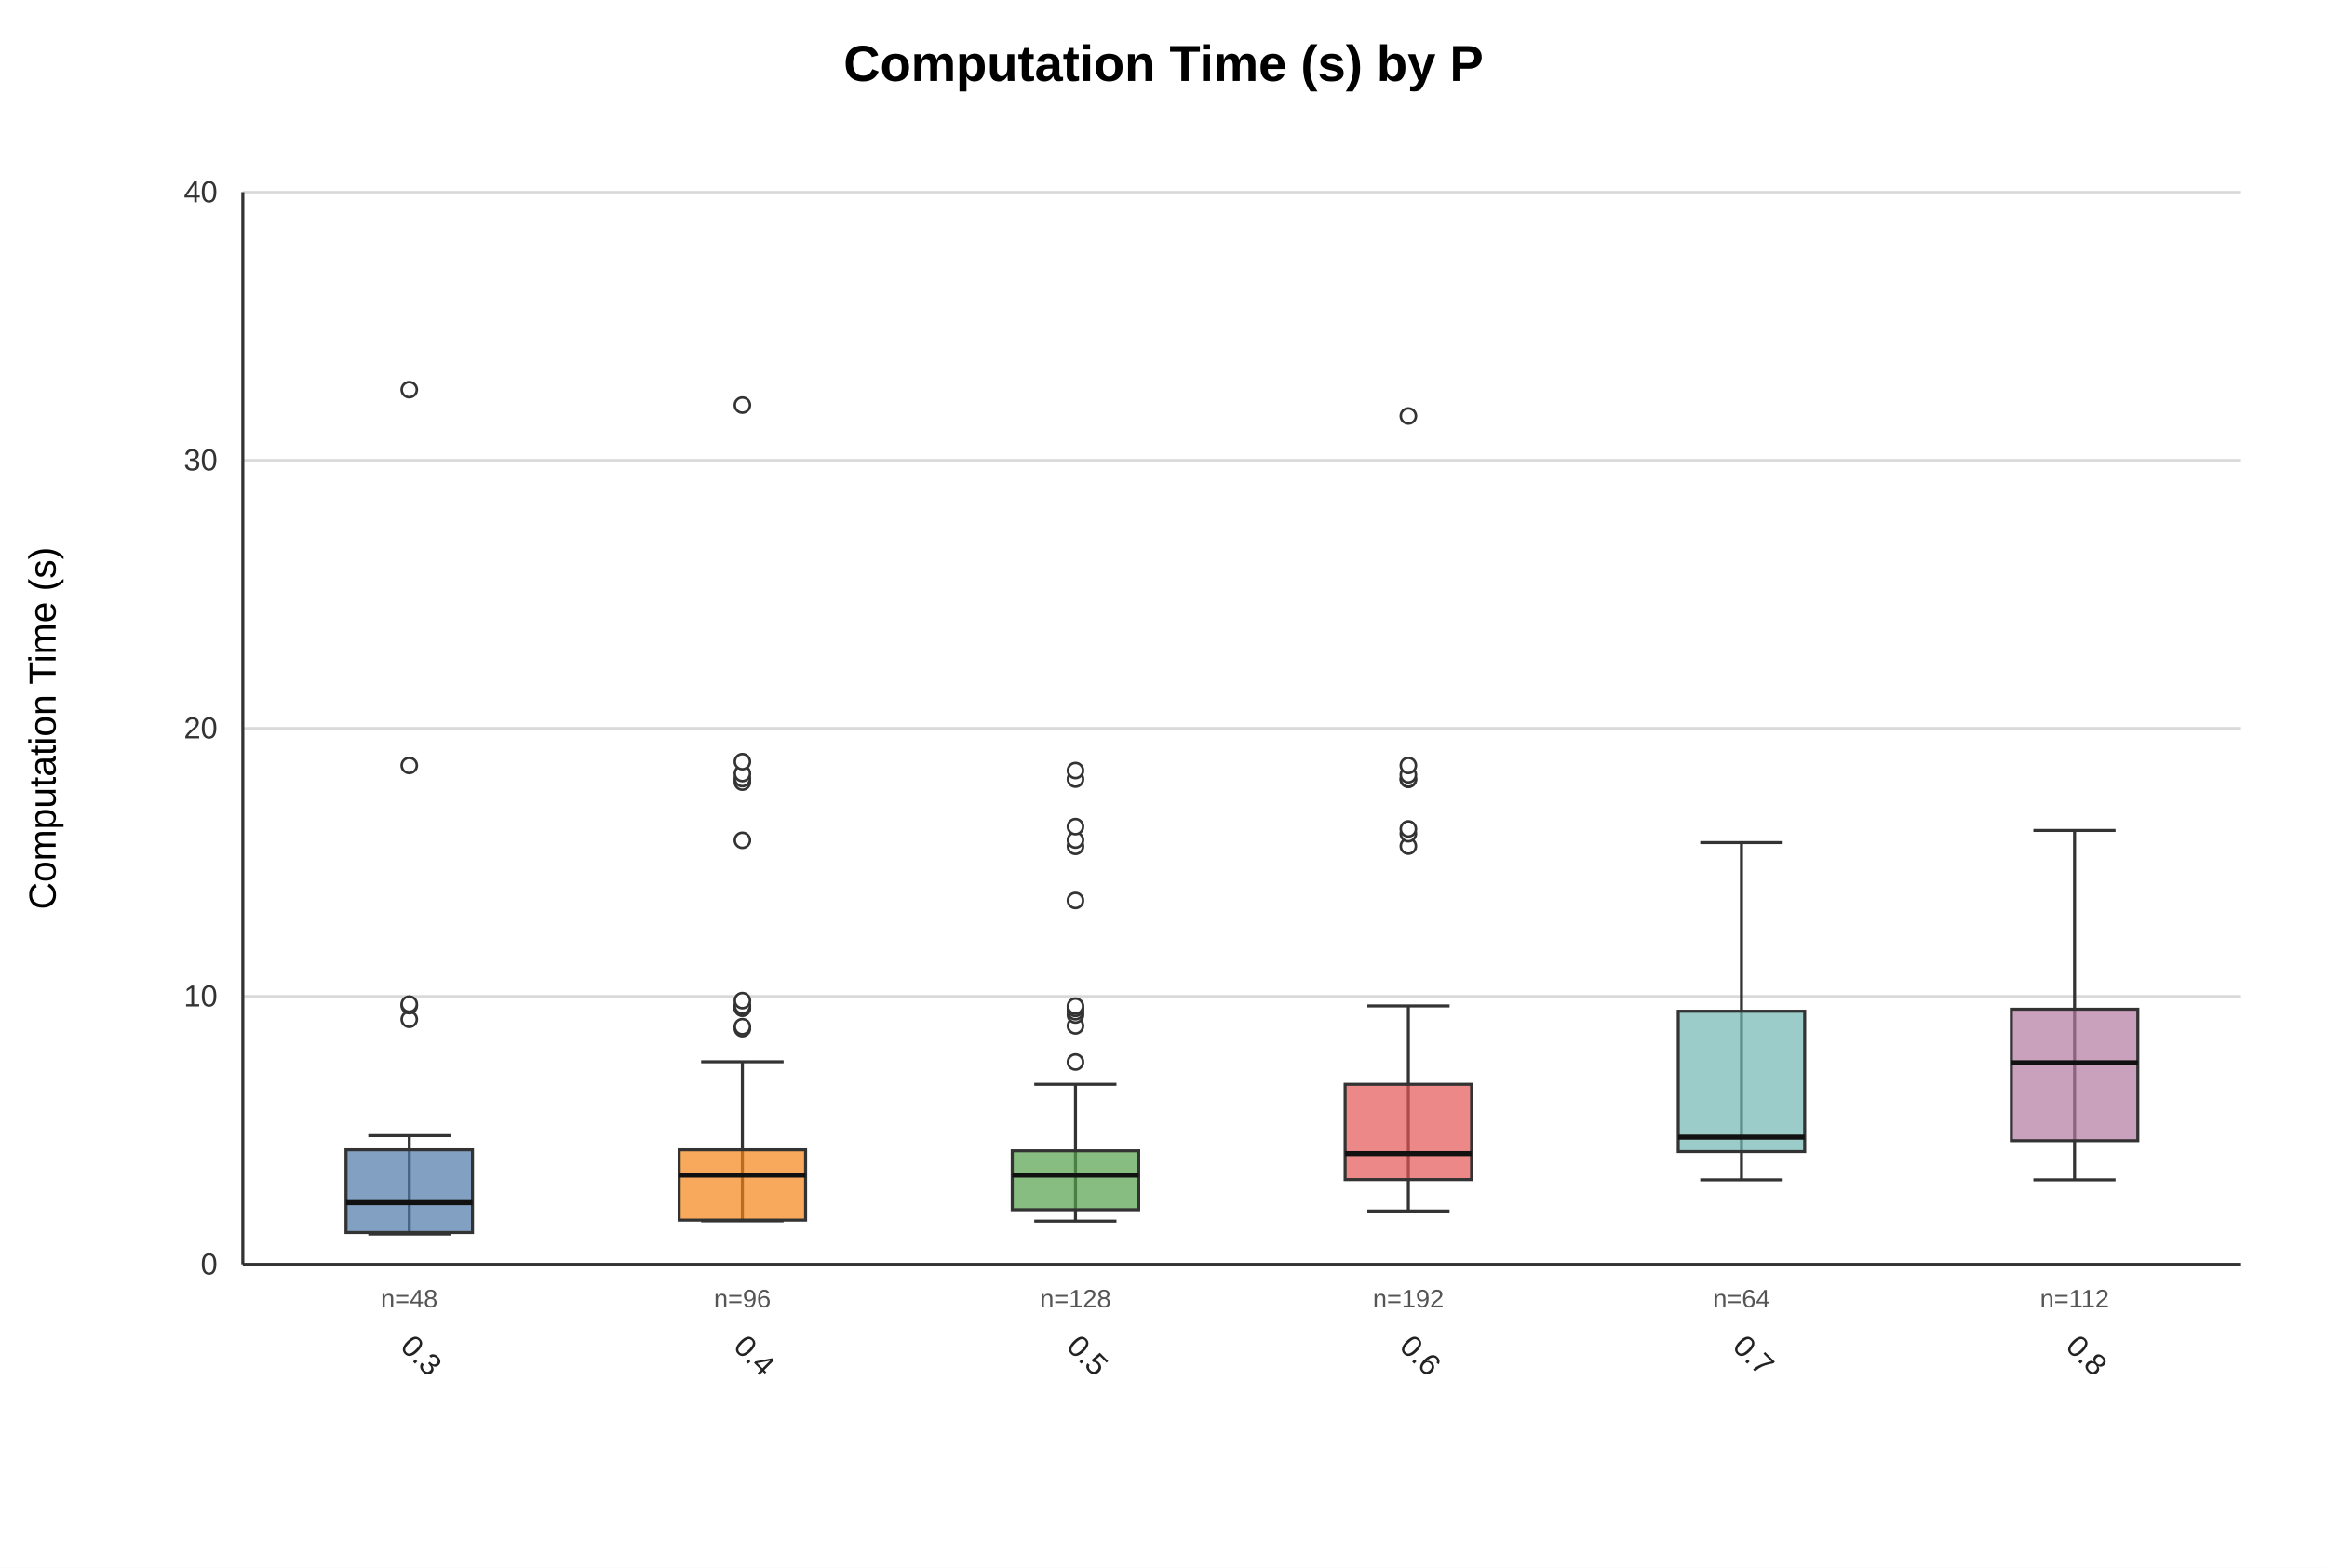
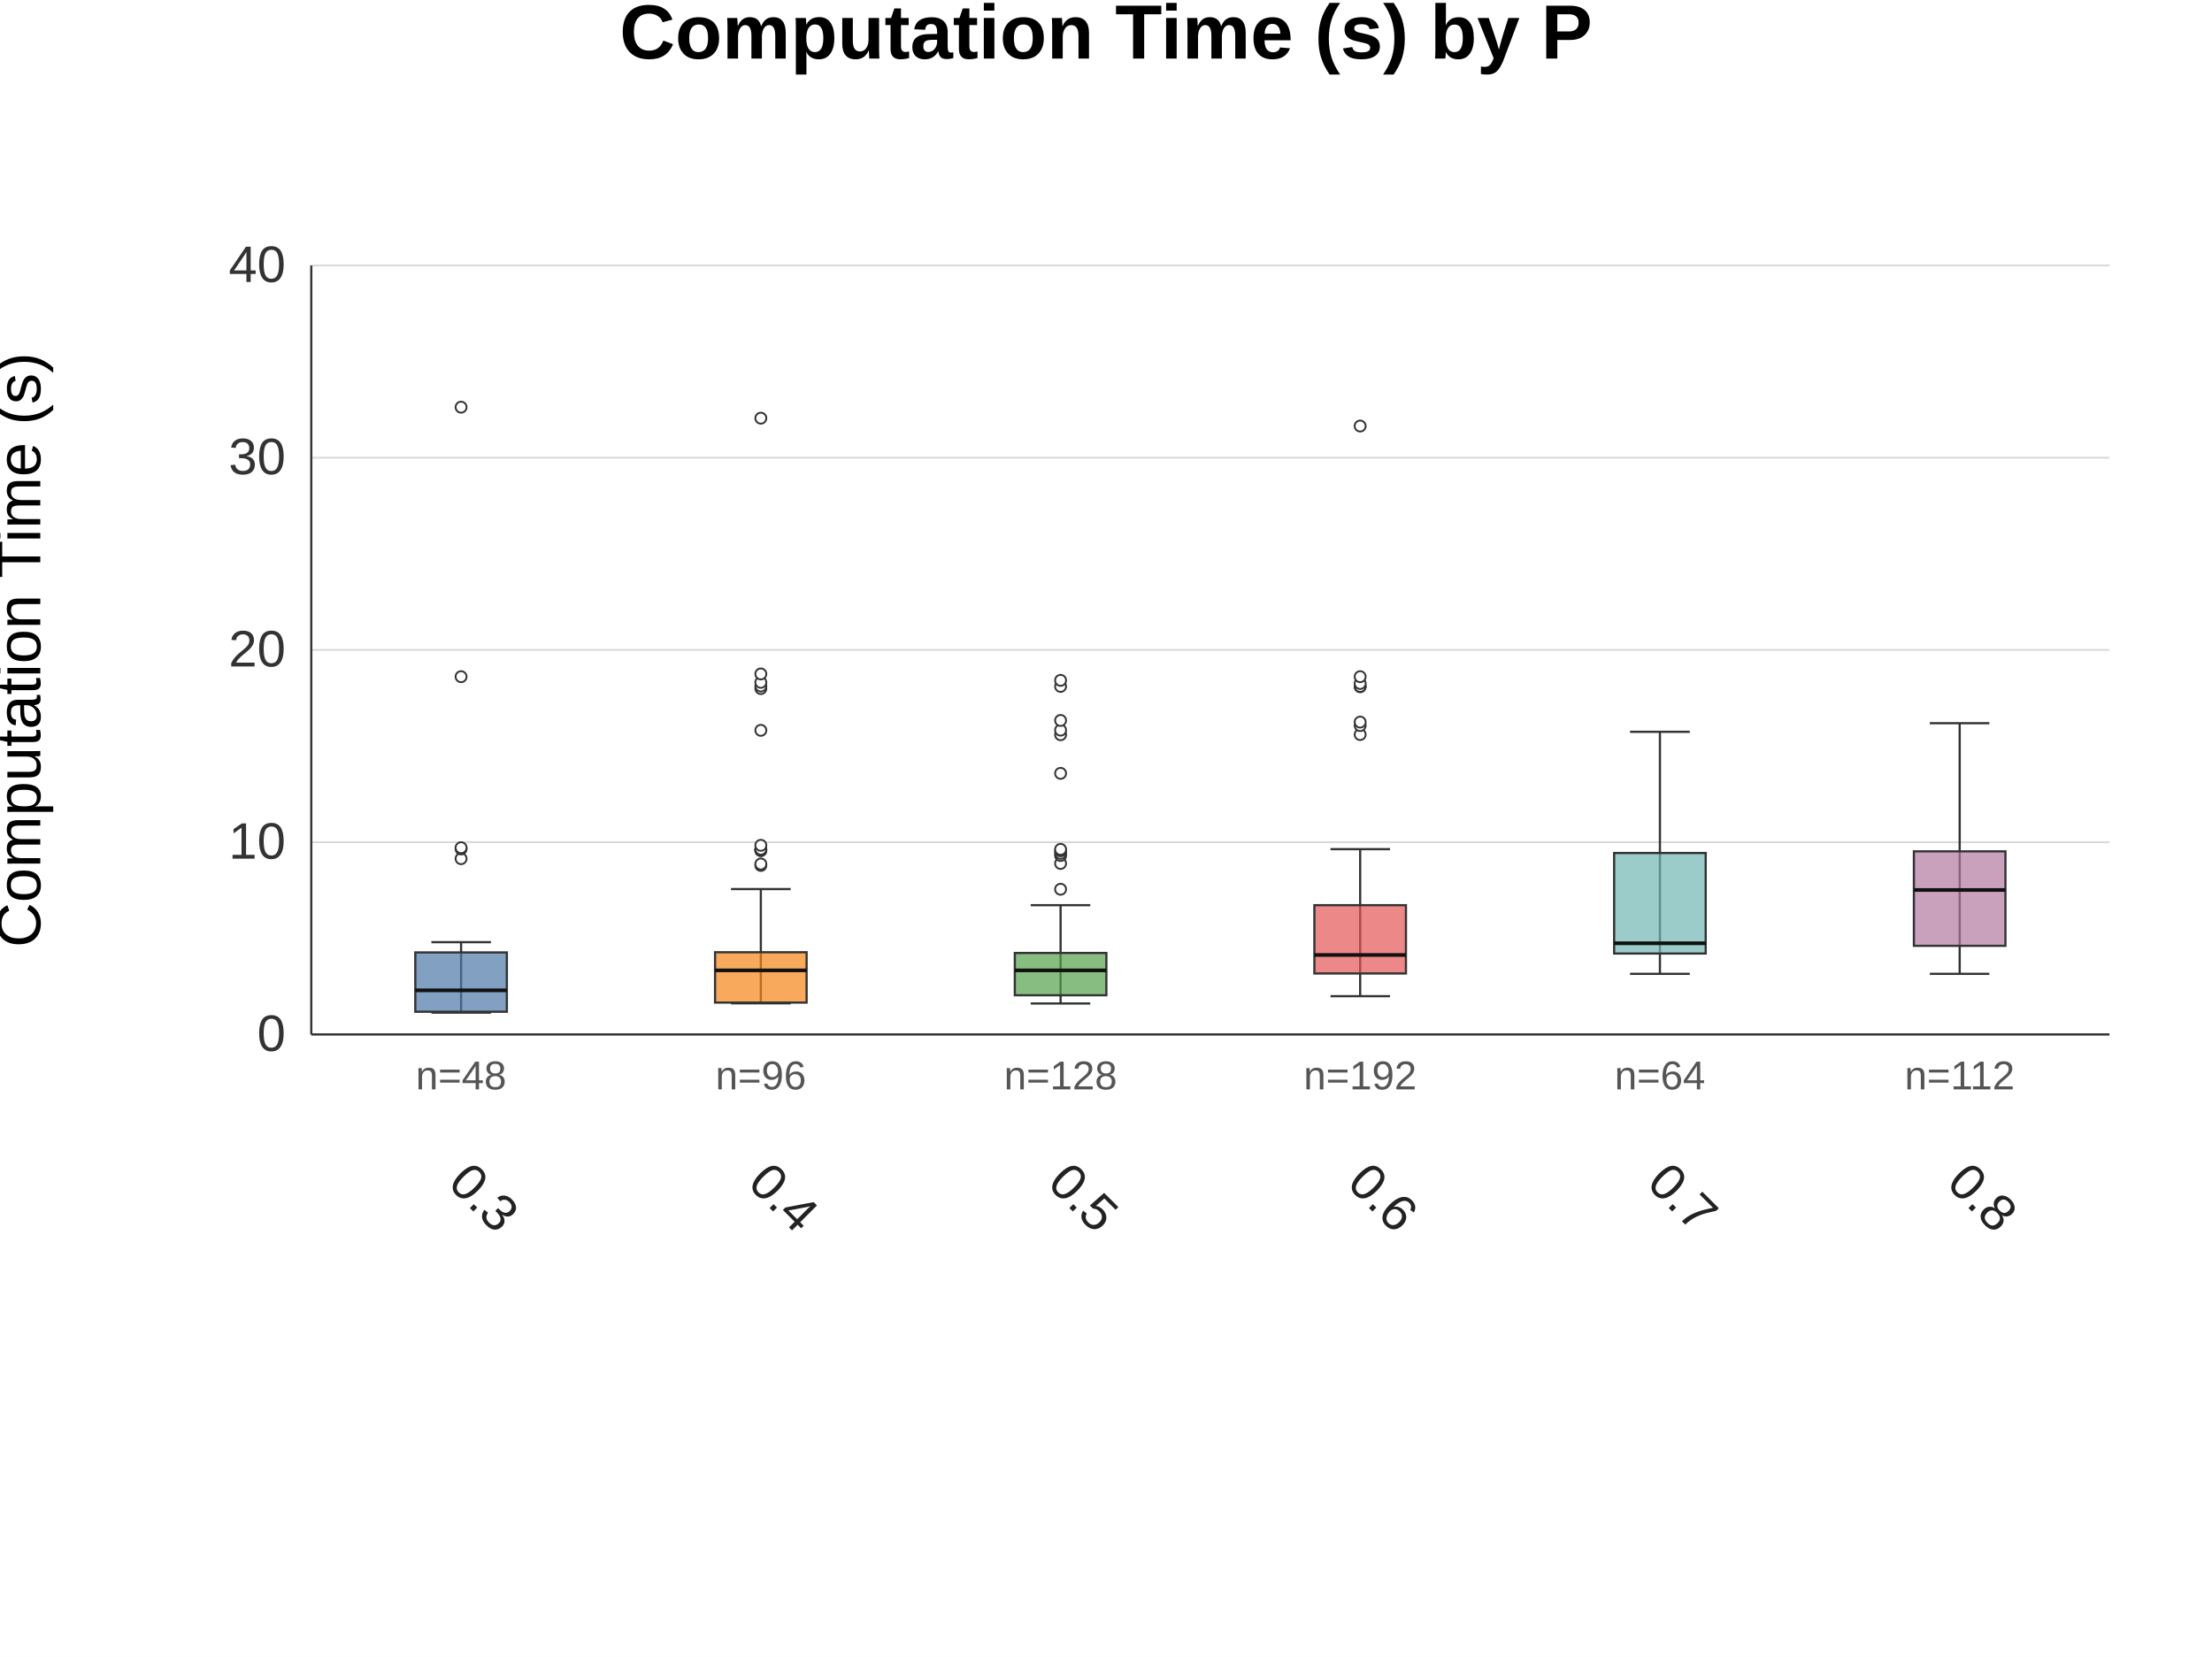
- <svg xmlns="http://www.w3.org/2000/svg" width="920" height="620" viewBox="0 0 920 620">
-   <rect x="0" y="0" width="920" height="620" fill="#ffffff" />
-   <text x="460.0" y="32" text-anchor="middle" font-family="Arial, sans-serif" font-size="20" font-weight="700">Computation Time (s) by P</text>
-   <text transform="translate(22 288.0) rotate(-90)" text-anchor="middle" font-family="Arial, sans-serif" font-size="15">Computation Time (s)</text>
-   <line x1="96" y1="500.0" x2="886" y2="500.0" stroke="#d9d9d9" stroke-width="1" />
-   <text x="86" y="504.0" text-anchor="end" font-family="Arial, sans-serif" font-size="12" fill="#333333">0</text>
-   <line x1="96" y1="394.0" x2="886" y2="394.0" stroke="#d9d9d9" stroke-width="1" />
-   <text x="86" y="398.0" text-anchor="end" font-family="Arial, sans-serif" font-size="12" fill="#333333">10</text>
-   <line x1="96" y1="288.0" x2="886" y2="288.0" stroke="#d9d9d9" stroke-width="1" />
-   <text x="86" y="292.0" text-anchor="end" font-family="Arial, sans-serif" font-size="12" fill="#333333">20</text>
-   <line x1="96" y1="182.0" x2="886" y2="182.0" stroke="#d9d9d9" stroke-width="1" />
-   <text x="86" y="186.0" text-anchor="end" font-family="Arial, sans-serif" font-size="12" fill="#333333">30</text>
-   <line x1="96" y1="76.0" x2="886" y2="76.0" stroke="#d9d9d9" stroke-width="1" />
-   <text x="86" y="80.0" text-anchor="end" font-family="Arial, sans-serif" font-size="12" fill="#333333">40</text>
-   <line x1="96" y1="76" x2="96" y2="500" stroke="#333333" stroke-width="1.2" />
-   <line x1="96" y1="500" x2="886" y2="500" stroke="#333333" stroke-width="1.2" />
-   <line x1="161.8" y1="449.1" x2="161.8" y2="488.0" stroke="#333333" stroke-width="1.2" />
-   <line x1="145.6" y1="449.1" x2="178.1" y2="449.1" stroke="#333333" stroke-width="1.2" />
-   <line x1="145.6" y1="488.0" x2="178.1" y2="488.0" stroke="#333333" stroke-width="1.2" />
-   <rect x="136.8" y="454.7" width="50.0" height="32.7" fill="#4C78A8" fill-opacity="0.70" stroke="#333333" stroke-width="1.2" />
-   <line x1="136.8" y1="475.6" x2="186.8" y2="475.6" stroke="#111111" stroke-width="2" />
-   <circle cx="161.8" cy="403.1" r="3" fill="#ffffff" stroke="#333333" stroke-width="1" />
-   <circle cx="161.8" cy="397.7" r="3" fill="#ffffff" stroke="#333333" stroke-width="1" />
-   <circle cx="161.8" cy="397.1" r="3" fill="#ffffff" stroke="#333333" stroke-width="1" />
-   <circle cx="161.8" cy="302.7" r="3" fill="#ffffff" stroke="#333333" stroke-width="1" />
-   <circle cx="161.8" cy="154.1" r="3" fill="#ffffff" stroke="#333333" stroke-width="1" />
-   <text x="161.8" y="517" text-anchor="middle" font-family="Arial, sans-serif" font-size="10" fill="#555555">n=48</text>
-   <text transform="translate(157.8 533) rotate(45)" text-anchor="start" font-family="Arial, sans-serif" font-size="12" fill="#222222">0.3</text>
-   <line x1="293.5" y1="419.9" x2="293.5" y2="482.8" stroke="#333333" stroke-width="1.2" />
-   <line x1="277.2" y1="419.9" x2="309.8" y2="419.9" stroke="#333333" stroke-width="1.2" />
-   <line x1="277.2" y1="482.8" x2="309.8" y2="482.8" stroke="#333333" stroke-width="1.2" />
-   <rect x="268.5" y="454.7" width="50.0" height="27.8" fill="#F58518" fill-opacity="0.70" stroke="#333333" stroke-width="1.2" />
-   <line x1="268.5" y1="464.7" x2="318.5" y2="464.7" stroke="#111111" stroke-width="2" />
-   <circle cx="293.5" cy="406.8" r="3" fill="#ffffff" stroke="#333333" stroke-width="1" />
-   <circle cx="293.5" cy="406.0" r="3" fill="#ffffff" stroke="#333333" stroke-width="1" />
-   <circle cx="293.5" cy="398.7" r="3" fill="#ffffff" stroke="#333333" stroke-width="1" />
-   <circle cx="293.5" cy="398.6" r="3" fill="#ffffff" stroke="#333333" stroke-width="1" />
-   <circle cx="293.5" cy="398.0" r="3" fill="#ffffff" stroke="#333333" stroke-width="1" />
-   <circle cx="293.5" cy="397.8" r="3" fill="#ffffff" stroke="#333333" stroke-width="1" />
-   <circle cx="293.5" cy="395.7" r="3" fill="#ffffff" stroke="#333333" stroke-width="1" />
-   <circle cx="293.5" cy="332.3" r="3" fill="#ffffff" stroke="#333333" stroke-width="1" />
-   <circle cx="293.5" cy="309.3" r="3" fill="#ffffff" stroke="#333333" stroke-width="1" />
-   <circle cx="293.5" cy="307.9" r="3" fill="#ffffff" stroke="#333333" stroke-width="1" />
-   <circle cx="293.5" cy="305.9" r="3" fill="#ffffff" stroke="#333333" stroke-width="1" />
-   <circle cx="293.5" cy="301.2" r="3" fill="#ffffff" stroke="#333333" stroke-width="1" />
-   <circle cx="293.5" cy="160.2" r="3" fill="#ffffff" stroke="#333333" stroke-width="1" />
-   <text x="293.5" y="517" text-anchor="middle" font-family="Arial, sans-serif" font-size="10" fill="#555555">n=96</text>
-   <text transform="translate(289.5 533) rotate(45)" text-anchor="start" font-family="Arial, sans-serif" font-size="12" fill="#222222">0.4</text>
-   <line x1="425.2" y1="428.8" x2="425.2" y2="482.9" stroke="#333333" stroke-width="1.2" />
-   <line x1="408.9" y1="428.8" x2="441.4" y2="428.8" stroke="#333333" stroke-width="1.2" />
-   <line x1="408.9" y1="482.9" x2="441.4" y2="482.9" stroke="#333333" stroke-width="1.2" />
-   <rect x="400.2" y="455.1" width="50.0" height="23.3" fill="#54A24B" fill-opacity="0.70" stroke="#333333" stroke-width="1.2" />
-   <line x1="400.2" y1="464.7" x2="450.2" y2="464.7" stroke="#111111" stroke-width="2" />
-   <circle cx="425.2" cy="420.0" r="3" fill="#ffffff" stroke="#333333" stroke-width="1" />
-   <circle cx="425.2" cy="405.7" r="3" fill="#ffffff" stroke="#333333" stroke-width="1" />
-   <circle cx="425.2" cy="401.4" r="3" fill="#ffffff" stroke="#333333" stroke-width="1" />
-   <circle cx="425.2" cy="400.1" r="3" fill="#ffffff" stroke="#333333" stroke-width="1" />
-   <circle cx="425.2" cy="398.8" r="3" fill="#ffffff" stroke="#333333" stroke-width="1" />
-   <circle cx="425.2" cy="397.9" r="3" fill="#ffffff" stroke="#333333" stroke-width="1" />
-   <circle cx="425.2" cy="356.1" r="3" fill="#ffffff" stroke="#333333" stroke-width="1" />
-   <circle cx="425.2" cy="334.7" r="3" fill="#ffffff" stroke="#333333" stroke-width="1" />
-   <circle cx="425.2" cy="332.2" r="3" fill="#ffffff" stroke="#333333" stroke-width="1" />
-   <circle cx="425.2" cy="326.9" r="3" fill="#ffffff" stroke="#333333" stroke-width="1" />
-   <circle cx="425.2" cy="308.1" r="3" fill="#ffffff" stroke="#333333" stroke-width="1" />
-   <circle cx="425.2" cy="304.7" r="3" fill="#ffffff" stroke="#333333" stroke-width="1" />
-   <text x="425.2" y="517" text-anchor="middle" font-family="Arial, sans-serif" font-size="10" fill="#555555">n=128</text>
-   <text transform="translate(421.2 533) rotate(45)" text-anchor="start" font-family="Arial, sans-serif" font-size="12" fill="#222222">0.5</text>
-   <line x1="556.8" y1="397.8" x2="556.8" y2="478.9" stroke="#333333" stroke-width="1.2" />
-   <line x1="540.6" y1="397.8" x2="573.1" y2="397.8" stroke="#333333" stroke-width="1.2" />
-   <line x1="540.6" y1="478.9" x2="573.1" y2="478.9" stroke="#333333" stroke-width="1.2" />
-   <rect x="531.8" y="428.8" width="50.0" height="37.7" fill="#E45756" fill-opacity="0.70" stroke="#333333" stroke-width="1.2" />
-   <line x1="531.8" y1="456.2" x2="581.8" y2="456.2" stroke="#111111" stroke-width="2" />
-   <circle cx="556.8" cy="334.6" r="3" fill="#ffffff" stroke="#333333" stroke-width="1" />
-   <circle cx="556.8" cy="329.7" r="3" fill="#ffffff" stroke="#333333" stroke-width="1" />
-   <circle cx="556.8" cy="327.8" r="3" fill="#ffffff" stroke="#333333" stroke-width="1" />
-   <circle cx="556.8" cy="308.2" r="3" fill="#ffffff" stroke="#333333" stroke-width="1" />
-   <circle cx="556.8" cy="308.1" r="3" fill="#ffffff" stroke="#333333" stroke-width="1" />
-   <circle cx="556.8" cy="306.4" r="3" fill="#ffffff" stroke="#333333" stroke-width="1" />
-   <circle cx="556.8" cy="302.7" r="3" fill="#ffffff" stroke="#333333" stroke-width="1" />
-   <circle cx="556.8" cy="164.5" r="3" fill="#ffffff" stroke="#333333" stroke-width="1" />
-   <text x="556.8" y="517" text-anchor="middle" font-family="Arial, sans-serif" font-size="10" fill="#555555">n=192</text>
-   <text transform="translate(552.8 533) rotate(45)" text-anchor="start" font-family="Arial, sans-serif" font-size="12" fill="#222222">0.6</text>
-   <line x1="688.5" y1="333.2" x2="688.5" y2="466.6" stroke="#333333" stroke-width="1.2" />
-   <line x1="672.2" y1="333.2" x2="704.8" y2="333.2" stroke="#333333" stroke-width="1.2" />
-   <line x1="672.2" y1="466.6" x2="704.8" y2="466.6" stroke="#333333" stroke-width="1.2" />
-   <rect x="663.5" y="399.9" width="50.0" height="55.5" fill="#72B7B2" fill-opacity="0.70" stroke="#333333" stroke-width="1.2" />
-   <line x1="663.5" y1="449.7" x2="713.5" y2="449.7" stroke="#111111" stroke-width="2" />
-   <text x="688.5" y="517" text-anchor="middle" font-family="Arial, sans-serif" font-size="10" fill="#555555">n=64</text>
-   <text transform="translate(684.5 533) rotate(45)" text-anchor="start" font-family="Arial, sans-serif" font-size="12" fill="#222222">0.7</text>
-   <line x1="820.2" y1="328.4" x2="820.2" y2="466.6" stroke="#333333" stroke-width="1.2" />
-   <line x1="803.9" y1="328.4" x2="836.4" y2="328.4" stroke="#333333" stroke-width="1.2" />
-   <line x1="803.9" y1="466.6" x2="836.4" y2="466.6" stroke="#333333" stroke-width="1.2" />
-   <rect x="795.2" y="399.1" width="50.0" height="52.0" fill="#B279A2" fill-opacity="0.70" stroke="#333333" stroke-width="1.2" />
-   <line x1="795.2" y1="420.3" x2="845.2" y2="420.3" stroke="#111111" stroke-width="2" />
-   <text x="820.2" y="517" text-anchor="middle" font-family="Arial, sans-serif" font-size="10" fill="#555555">n=112</text>
-   <text transform="translate(816.2 533) rotate(45)" text-anchor="start" font-family="Arial, sans-serif" font-size="12" fill="#222222">0.8</text>
+ <svg xmlns="http://www.w3.org/2000/svg" width="1208" height="905" viewBox="0 0 1208 905">
+   <rect x="0" y="0" width="1208" height="905" fill="#ffffff" />
+   <text x="604.0" y="32" text-anchor="middle" font-family="Arial, sans-serif" font-size="42" font-weight="700">Computation Time (s) by P</text>
+   <text transform="translate(22 355.0) rotate(-90)" text-anchor="middle" font-family="Arial, sans-serif" font-size="34">Computation Time (s)</text>
+   <line x1="170" y1="565.0" x2="1152" y2="565.0" stroke="#d9d9d9" stroke-width="1" />
+   <text x="156" y="574.0" text-anchor="end" font-family="Arial, sans-serif" font-size="28" fill="#333333">0</text>
+   <line x1="170" y1="460.0" x2="1152" y2="460.0" stroke="#d9d9d9" stroke-width="1" />
+   <text x="156" y="469.0" text-anchor="end" font-family="Arial, sans-serif" font-size="28" fill="#333333">10</text>
+   <line x1="170" y1="355.0" x2="1152" y2="355.0" stroke="#d9d9d9" stroke-width="1" />
+   <text x="156" y="364.0" text-anchor="end" font-family="Arial, sans-serif" font-size="28" fill="#333333">20</text>
+   <line x1="170" y1="250.0" x2="1152" y2="250.0" stroke="#d9d9d9" stroke-width="1" />
+   <text x="156" y="259.0" text-anchor="end" font-family="Arial, sans-serif" font-size="28" fill="#333333">30</text>
+   <line x1="170" y1="145.0" x2="1152" y2="145.0" stroke="#d9d9d9" stroke-width="1" />
+   <text x="156" y="154.0" text-anchor="end" font-family="Arial, sans-serif" font-size="28" fill="#333333">40</text>
+   <line x1="170" y1="145" x2="170" y2="565" stroke="#333333" stroke-width="1.2" />
+   <line x1="170" y1="565" x2="1152" y2="565" stroke="#333333" stroke-width="1.2" />
+   <line x1="251.8" y1="514.6" x2="251.8" y2="553.1" stroke="#333333" stroke-width="1.2" />
+   <line x1="235.6" y1="514.6" x2="268.1" y2="514.6" stroke="#333333" stroke-width="1.2" />
+   <line x1="235.6" y1="553.1" x2="268.1" y2="553.1" stroke="#333333" stroke-width="1.2" />
+   <rect x="226.8" y="520.2" width="50.0" height="32.4" fill="#4C78A8" fill-opacity="0.70" stroke="#333333" stroke-width="1.2" />
+   <line x1="226.8" y1="540.9" x2="276.8" y2="540.9" stroke="#111111" stroke-width="2" />
+   <circle cx="251.8" cy="469.0" r="3" fill="#ffffff" stroke="#333333" stroke-width="1" />
+   <circle cx="251.8" cy="463.7" r="3" fill="#ffffff" stroke="#333333" stroke-width="1" />
+   <circle cx="251.8" cy="463.0" r="3" fill="#ffffff" stroke="#333333" stroke-width="1" />
+   <circle cx="251.8" cy="369.6" r="3" fill="#ffffff" stroke="#333333" stroke-width="1" />
+   <circle cx="251.8" cy="222.4" r="3" fill="#ffffff" stroke="#333333" stroke-width="1" />
+   <text x="251.8" y="595" text-anchor="middle" font-family="Arial, sans-serif" font-size="22" fill="#555555">n=48</text>
+   <text transform="translate(243.8 647) rotate(45)" text-anchor="start" font-family="Arial, sans-serif" font-size="28" fill="#222222">0.3</text>
+   <line x1="415.5" y1="485.6" x2="415.5" y2="548.0" stroke="#333333" stroke-width="1.2" />
+   <line x1="399.2" y1="485.6" x2="431.8" y2="485.6" stroke="#333333" stroke-width="1.2" />
+   <line x1="399.2" y1="548.0" x2="431.8" y2="548.0" stroke="#333333" stroke-width="1.2" />
+   <rect x="390.5" y="520.1" width="50.0" height="27.5" fill="#F58518" fill-opacity="0.70" stroke="#333333" stroke-width="1.2" />
+   <line x1="390.5" y1="530.0" x2="440.5" y2="530.0" stroke="#111111" stroke-width="2" />
+   <circle cx="415.5" cy="472.7" r="3" fill="#ffffff" stroke="#333333" stroke-width="1" />
+   <circle cx="415.5" cy="471.9" r="3" fill="#ffffff" stroke="#333333" stroke-width="1" />
+   <circle cx="415.5" cy="464.6" r="3" fill="#ffffff" stroke="#333333" stroke-width="1" />
+   <circle cx="415.5" cy="464.5" r="3" fill="#ffffff" stroke="#333333" stroke-width="1" />
+   <circle cx="415.5" cy="464.0" r="3" fill="#ffffff" stroke="#333333" stroke-width="1" />
+   <circle cx="415.5" cy="463.8" r="3" fill="#ffffff" stroke="#333333" stroke-width="1" />
+   <circle cx="415.5" cy="461.7" r="3" fill="#ffffff" stroke="#333333" stroke-width="1" />
+   <circle cx="415.5" cy="398.9" r="3" fill="#ffffff" stroke="#333333" stroke-width="1" />
+   <circle cx="415.5" cy="376.1" r="3" fill="#ffffff" stroke="#333333" stroke-width="1" />
+   <circle cx="415.5" cy="374.7" r="3" fill="#ffffff" stroke="#333333" stroke-width="1" />
+   <circle cx="415.5" cy="372.7" r="3" fill="#ffffff" stroke="#333333" stroke-width="1" />
+   <circle cx="415.5" cy="368.1" r="3" fill="#ffffff" stroke="#333333" stroke-width="1" />
+   <circle cx="415.5" cy="228.4" r="3" fill="#ffffff" stroke="#333333" stroke-width="1" />
+   <text x="415.5" y="595" text-anchor="middle" font-family="Arial, sans-serif" font-size="22" fill="#555555">n=96</text>
+   <text transform="translate(407.5 647) rotate(45)" text-anchor="start" font-family="Arial, sans-serif" font-size="28" fill="#222222">0.4</text>
+   <line x1="579.2" y1="494.4" x2="579.2" y2="548.1" stroke="#333333" stroke-width="1.2" />
+   <line x1="562.9" y1="494.4" x2="595.4" y2="494.4" stroke="#333333" stroke-width="1.2" />
+   <line x1="562.9" y1="548.1" x2="595.4" y2="548.1" stroke="#333333" stroke-width="1.2" />
+   <rect x="554.2" y="520.5" width="50.0" height="23.1" fill="#54A24B" fill-opacity="0.70" stroke="#333333" stroke-width="1.2" />
+   <line x1="554.2" y1="530.0" x2="604.2" y2="530.0" stroke="#111111" stroke-width="2" />
+   <circle cx="579.2" cy="485.7" r="3" fill="#ffffff" stroke="#333333" stroke-width="1" />
+   <circle cx="579.2" cy="471.6" r="3" fill="#ffffff" stroke="#333333" stroke-width="1" />
+   <circle cx="579.2" cy="467.3" r="3" fill="#ffffff" stroke="#333333" stroke-width="1" />
+   <circle cx="579.2" cy="466.1" r="3" fill="#ffffff" stroke="#333333" stroke-width="1" />
+   <circle cx="579.2" cy="464.7" r="3" fill="#ffffff" stroke="#333333" stroke-width="1" />
+   <circle cx="579.2" cy="463.9" r="3" fill="#ffffff" stroke="#333333" stroke-width="1" />
+   <circle cx="579.2" cy="422.4" r="3" fill="#ffffff" stroke="#333333" stroke-width="1" />
+   <circle cx="579.2" cy="401.3" r="3" fill="#ffffff" stroke="#333333" stroke-width="1" />
+   <circle cx="579.2" cy="398.8" r="3" fill="#ffffff" stroke="#333333" stroke-width="1" />
+   <circle cx="579.2" cy="393.5" r="3" fill="#ffffff" stroke="#333333" stroke-width="1" />
+   <circle cx="579.2" cy="374.9" r="3" fill="#ffffff" stroke="#333333" stroke-width="1" />
+   <circle cx="579.2" cy="371.6" r="3" fill="#ffffff" stroke="#333333" stroke-width="1" />
+   <text x="579.2" y="595" text-anchor="middle" font-family="Arial, sans-serif" font-size="22" fill="#555555">n=128</text>
+   <text transform="translate(571.2 647) rotate(45)" text-anchor="start" font-family="Arial, sans-serif" font-size="28" fill="#222222">0.5</text>
+   <line x1="742.8" y1="463.8" x2="742.8" y2="544.1" stroke="#333333" stroke-width="1.2" />
+   <line x1="726.6" y1="463.8" x2="759.1" y2="463.8" stroke="#333333" stroke-width="1.2" />
+   <line x1="726.6" y1="544.1" x2="759.1" y2="544.1" stroke="#333333" stroke-width="1.2" />
+   <rect x="717.8" y="494.4" width="50.0" height="37.3" fill="#E45756" fill-opacity="0.70" stroke="#333333" stroke-width="1.2" />
+   <line x1="717.8" y1="521.6" x2="767.8" y2="521.6" stroke="#111111" stroke-width="2" />
+   <circle cx="742.8" cy="401.2" r="3" fill="#ffffff" stroke="#333333" stroke-width="1" />
+   <circle cx="742.8" cy="396.3" r="3" fill="#ffffff" stroke="#333333" stroke-width="1" />
+   <circle cx="742.8" cy="394.4" r="3" fill="#ffffff" stroke="#333333" stroke-width="1" />
+   <circle cx="742.8" cy="375.1" r="3" fill="#ffffff" stroke="#333333" stroke-width="1" />
+   <circle cx="742.8" cy="374.9" r="3" fill="#ffffff" stroke="#333333" stroke-width="1" />
+   <circle cx="742.8" cy="373.3" r="3" fill="#ffffff" stroke="#333333" stroke-width="1" />
+   <circle cx="742.8" cy="369.6" r="3" fill="#ffffff" stroke="#333333" stroke-width="1" />
+   <circle cx="742.8" cy="232.7" r="3" fill="#ffffff" stroke="#333333" stroke-width="1" />
+   <text x="742.8" y="595" text-anchor="middle" font-family="Arial, sans-serif" font-size="22" fill="#555555">n=192</text>
+   <text transform="translate(734.8 647) rotate(45)" text-anchor="start" font-family="Arial, sans-serif" font-size="28" fill="#222222">0.6</text>
+   <line x1="906.5" y1="399.7" x2="906.5" y2="531.9" stroke="#333333" stroke-width="1.2" />
+   <line x1="890.2" y1="399.7" x2="922.8" y2="399.7" stroke="#333333" stroke-width="1.2" />
+   <line x1="890.2" y1="531.9" x2="922.8" y2="531.9" stroke="#333333" stroke-width="1.2" />
+   <rect x="881.5" y="465.9" width="50.0" height="54.9" fill="#72B7B2" fill-opacity="0.70" stroke="#333333" stroke-width="1.2" />
+   <line x1="881.5" y1="515.2" x2="931.5" y2="515.2" stroke="#111111" stroke-width="2" />
+   <text x="906.5" y="595" text-anchor="middle" font-family="Arial, sans-serif" font-size="22" fill="#555555">n=64</text>
+   <text transform="translate(898.5 647) rotate(45)" text-anchor="start" font-family="Arial, sans-serif" font-size="28" fill="#222222">0.7</text>
+   <line x1="1070.2" y1="395.0" x2="1070.2" y2="531.9" stroke="#333333" stroke-width="1.2" />
+   <line x1="1053.9" y1="395.0" x2="1086.4" y2="395.0" stroke="#333333" stroke-width="1.2" />
+   <line x1="1053.9" y1="531.9" x2="1086.4" y2="531.9" stroke="#333333" stroke-width="1.2" />
+   <rect x="1045.2" y="465.0" width="50.0" height="51.6" fill="#B279A2" fill-opacity="0.70" stroke="#333333" stroke-width="1.2" />
+   <line x1="1045.2" y1="486.1" x2="1095.2" y2="486.1" stroke="#111111" stroke-width="2" />
+   <text x="1070.2" y="595" text-anchor="middle" font-family="Arial, sans-serif" font-size="22" fill="#555555">n=112</text>
+   <text transform="translate(1062.2 647) rotate(45)" text-anchor="start" font-family="Arial, sans-serif" font-size="28" fill="#222222">0.8</text>
</svg>
